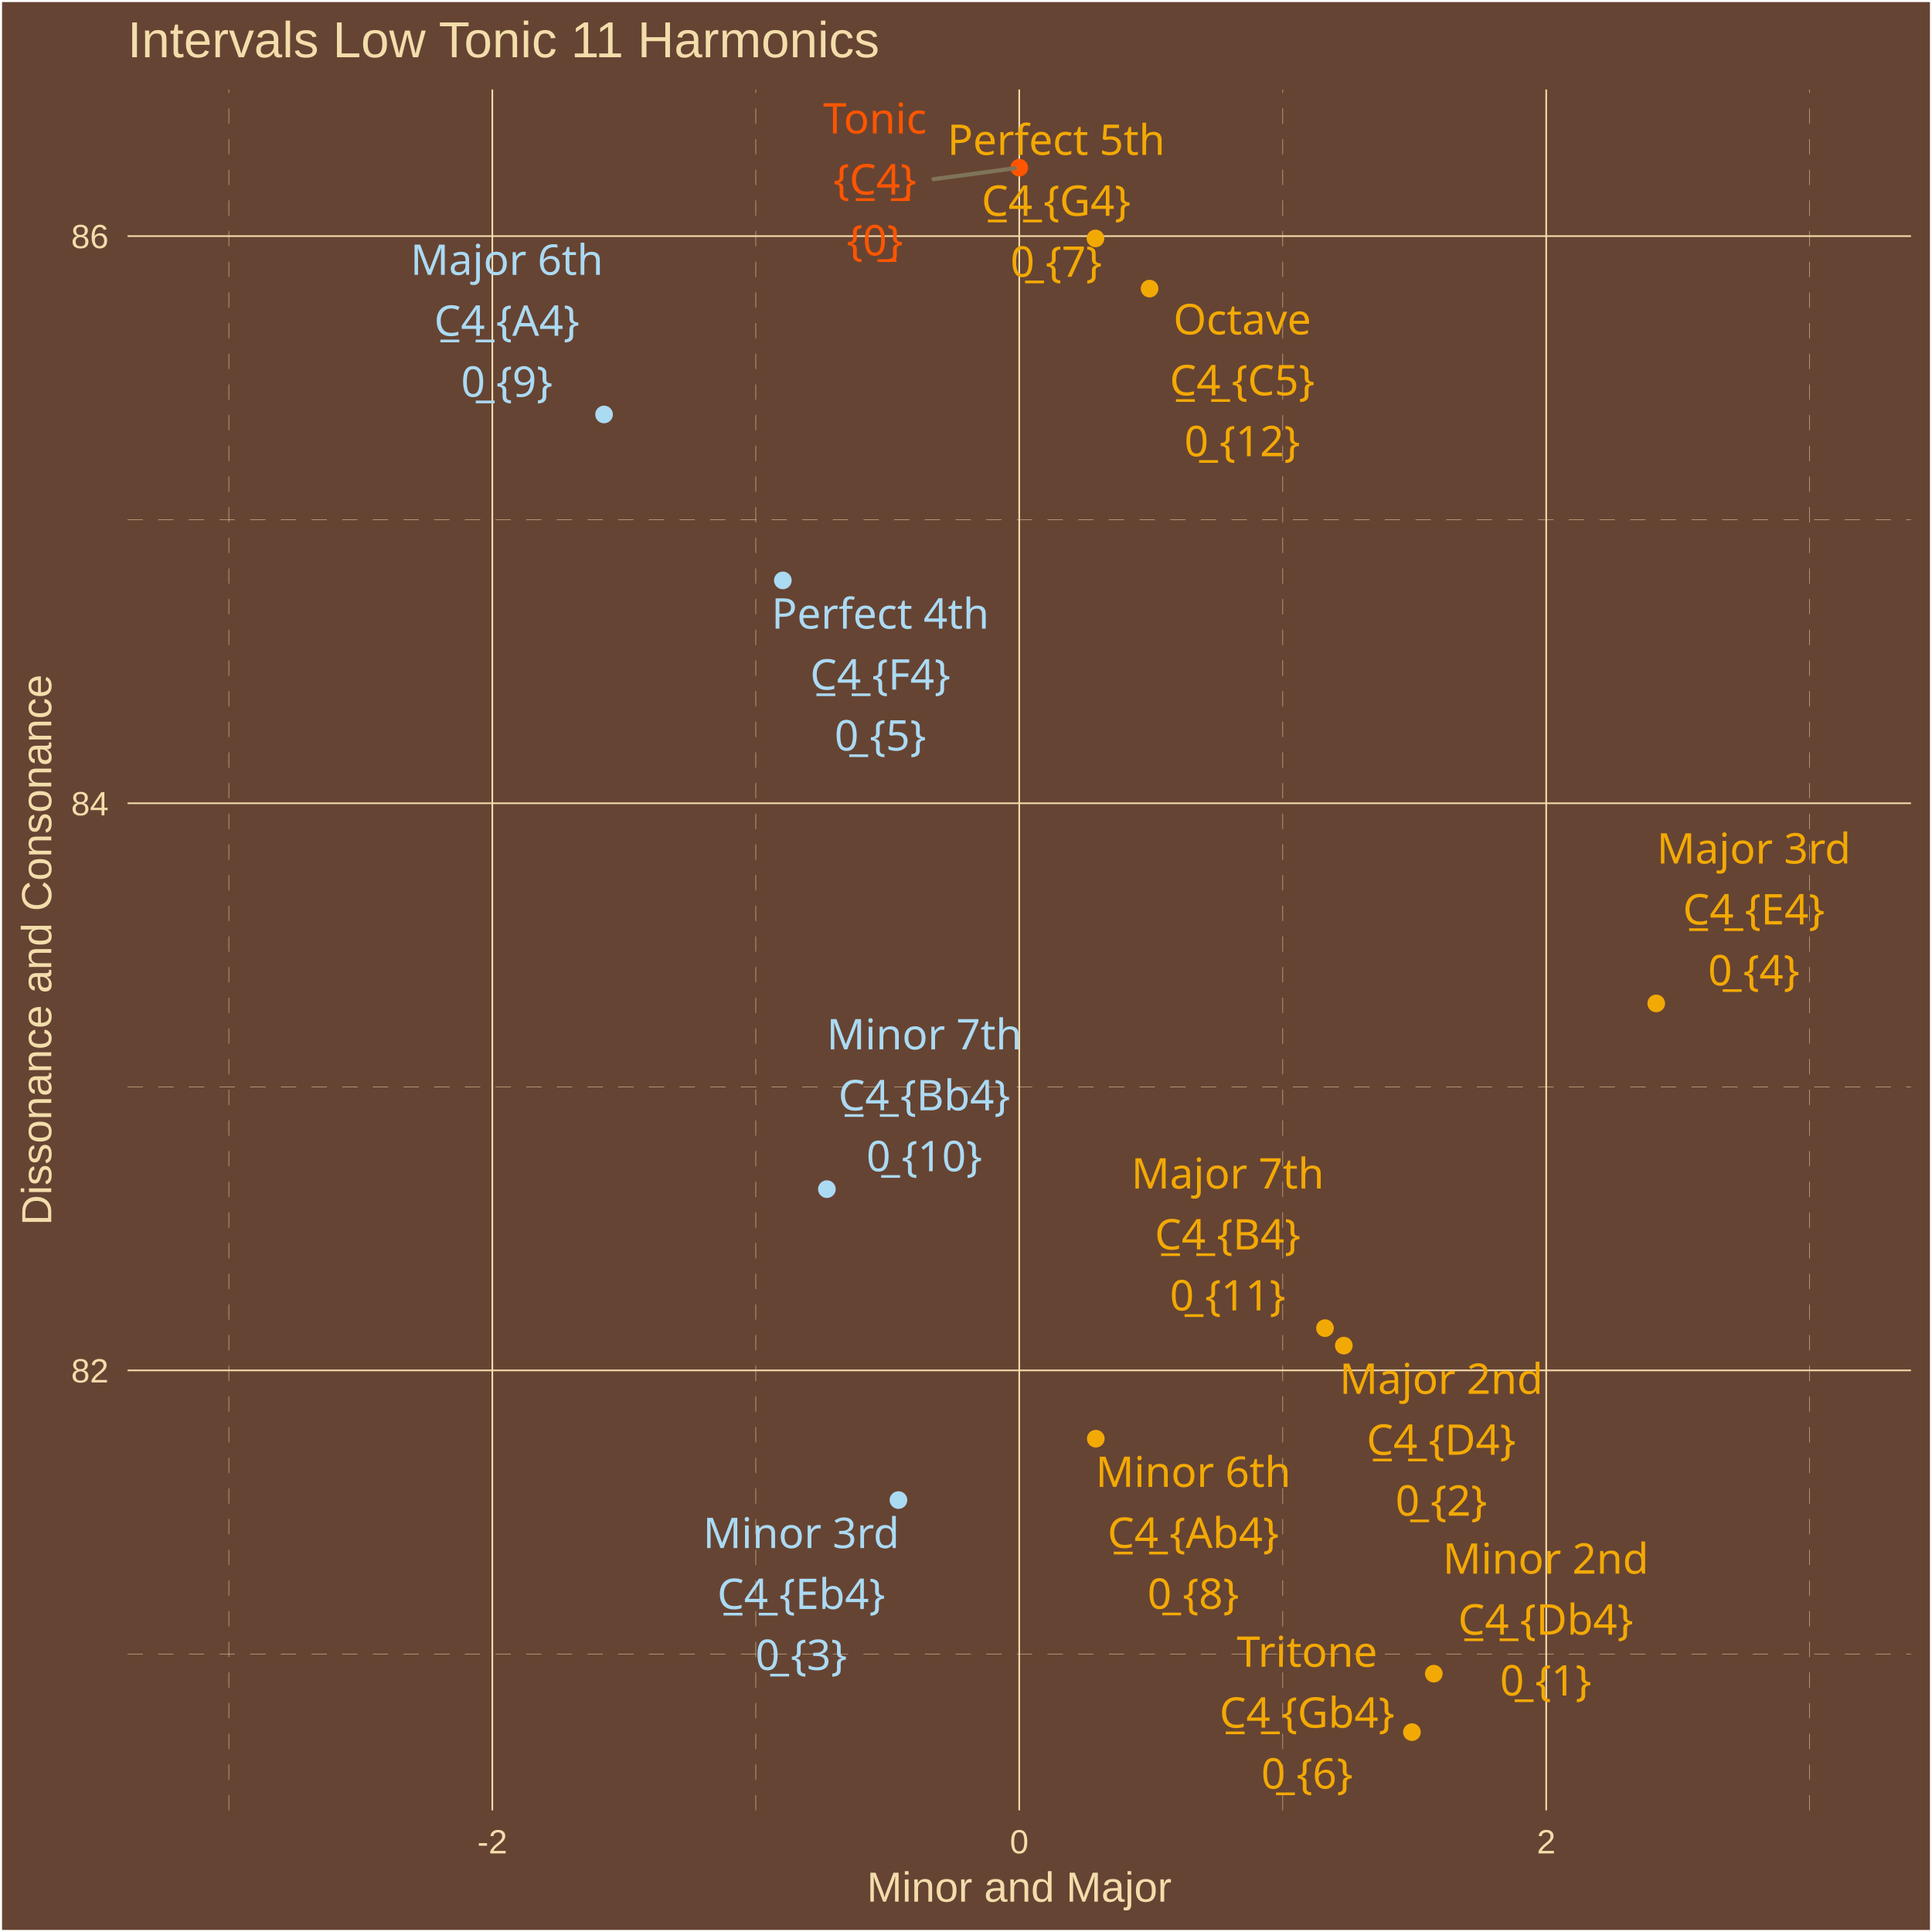
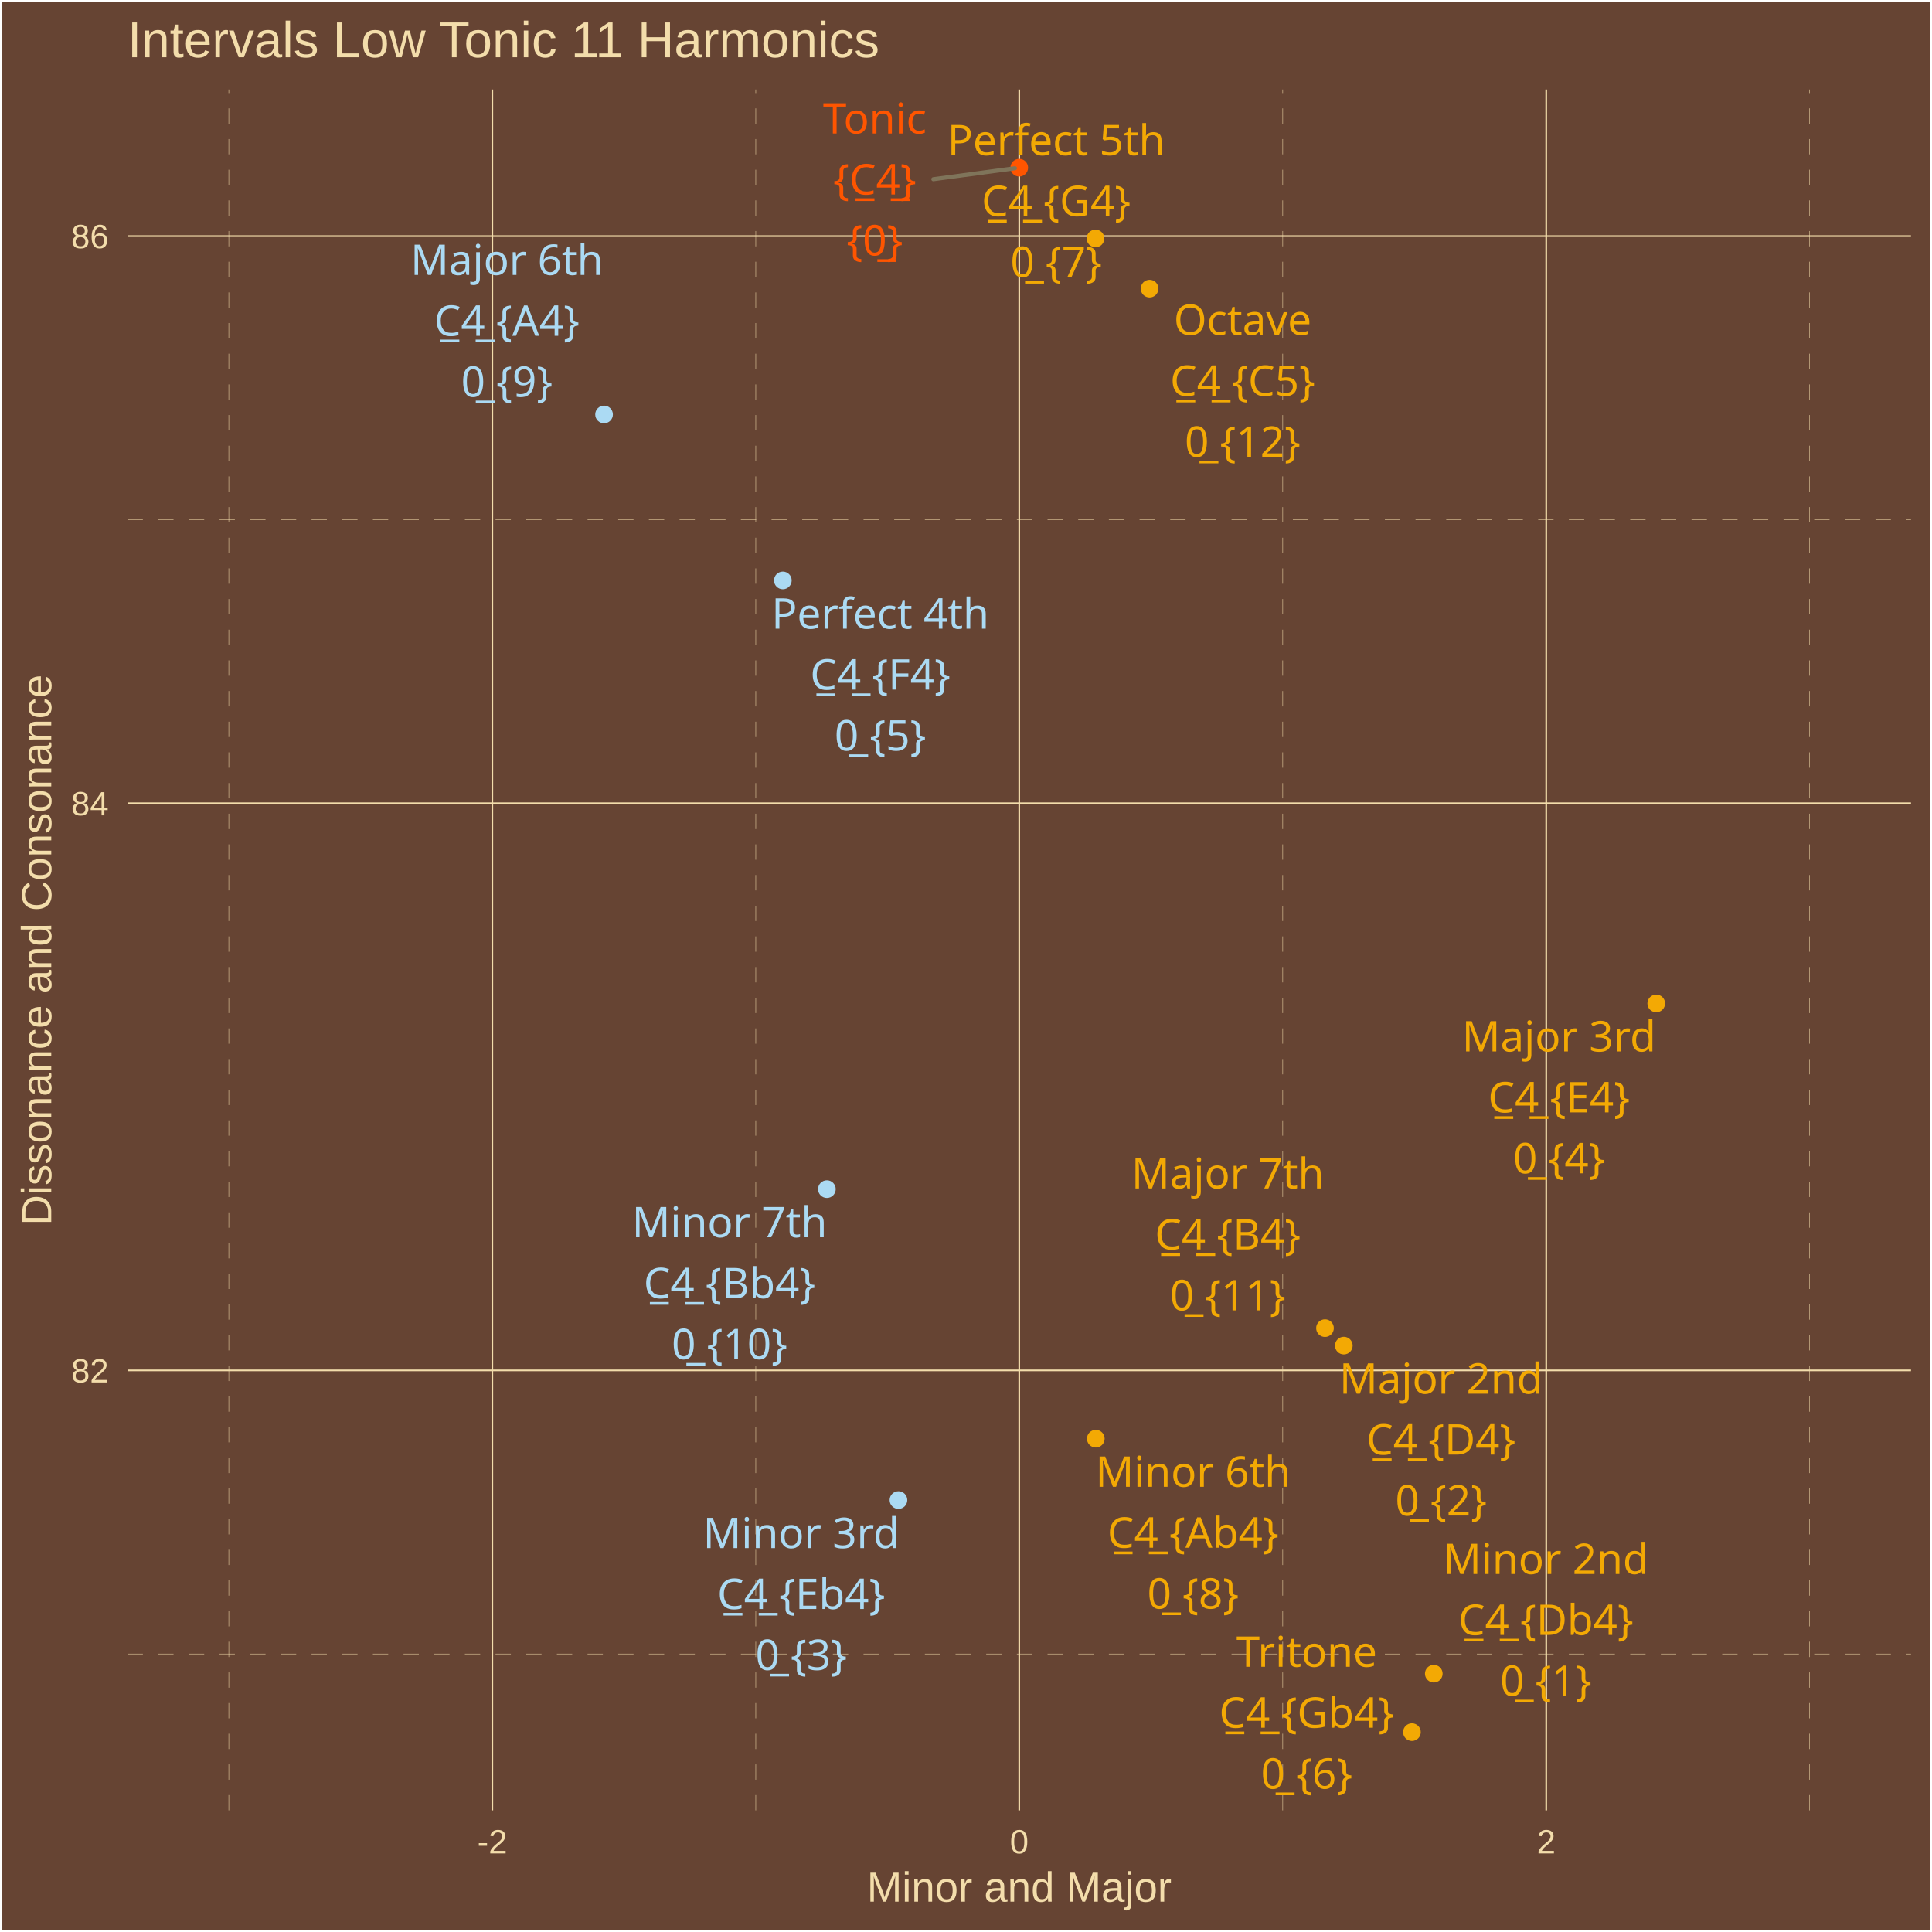
<svg xmlns="http://www.w3.org/2000/svg" class="svglite" width="504.00pt" height="504.00pt" viewBox="0 0 504.00 504.00">
  <defs>
    <style type="text/css">
    .svglite line, .svglite polyline, .svglite polygon, .svglite path, .svglite rect, .svglite circle {
      fill: none;
      stroke: #000000;
      stroke-linecap: round;
      stroke-linejoin: round;
      stroke-miterlimit: 10.00;
    }
    .svglite text {
      white-space: pre;
    }
  </style>
  </defs>
  <rect width="100%" height="100%" style="stroke: none; fill: #664433;" />
  <defs>
    <clipPath id="cpMC4wMHw1MDQuMDB8MC4wMHw1MDQuMDA=">
      <rect x="0.00" y="0.00" width="504.00" height="504.00" />
    </clipPath>
  </defs>
  <g clip-path="url(#cpMC4wMHw1MDQuMDB8MC4wMHw1MDQuMDA=)">
    <rect x="0.00" y="-0" width="504.00" height="504.00" style="stroke-width: 1.07; stroke: #FFFFFF; fill: #664433;" />
  </g>
  <defs>
    <clipPath id="cpMzMuMjd8NDk4LjUyfDIzLjM0fDQ3Mi4yNw==">
      <rect x="33.27" y="23.34" width="465.25" height="448.93" />
    </clipPath>
  </defs>
  <g clip-path="url(#cpMzMuMjd8NDk4LjUyfDIzLjM0fDQ3Mi4yNw==)">
    <rect x="33.27" y="23.34" width="465.25" height="448.93" style="stroke-width: 1.07; stroke: none; fill: #664433;" />
    <polyline points="33.27,431.46 498.52,431.46 " style="stroke-width: 0.11; stroke: #F3DDAB; stroke-dasharray: 4.00,4.00; stroke-linecap: butt;" />
    <polyline points="33.27,283.52 498.52,283.52 " style="stroke-width: 0.11; stroke: #F3DDAB; stroke-dasharray: 4.00,4.00; stroke-linecap: butt;" />
    <polyline points="33.27,135.57 498.52,135.57 " style="stroke-width: 0.11; stroke: #F3DDAB; stroke-dasharray: 4.00,4.00; stroke-linecap: butt;" />
    <polyline points="59.69,472.27 59.69,23.34 " style="stroke-width: 0.11; stroke: #F3DDAB; stroke-dasharray: 4.00,4.00; stroke-linecap: butt;" />
    <polyline points="197.16,472.27 197.16,23.34 " style="stroke-width: 0.11; stroke: #F3DDAB; stroke-dasharray: 4.00,4.00; stroke-linecap: butt;" />
    <polyline points="334.63,472.27 334.63,23.34 " style="stroke-width: 0.11; stroke: #F3DDAB; stroke-dasharray: 4.00,4.00; stroke-linecap: butt;" />
    <polyline points="472.09,472.27 472.09,23.34 " style="stroke-width: 0.11; stroke: #F3DDAB; stroke-dasharray: 4.00,4.00; stroke-linecap: butt;" />
    <polyline points="33.27,357.49 498.52,357.49 " style="stroke-width: 0.43; stroke: #F3DDAB; stroke-linecap: butt;" />
    <polyline points="33.27,209.54 498.52,209.54 " style="stroke-width: 0.43; stroke: #F3DDAB; stroke-linecap: butt;" />
    <polyline points="33.27,61.60 498.52,61.60 " style="stroke-width: 0.43; stroke: #F3DDAB; stroke-linecap: butt;" />
    <polyline points="128.43,472.27 128.43,23.34 " style="stroke-width: 0.43; stroke: #F3DDAB; stroke-linecap: butt;" />
    <polyline points="265.89,472.27 265.89,23.34 " style="stroke-width: 0.43; stroke: #F3DDAB; stroke-linecap: butt;" />
    <polyline points="403.36,472.27 403.36,23.34 " style="stroke-width: 0.43; stroke: #F3DDAB; stroke-linecap: butt;" />
    <circle cx="265.89" cy="43.74" r="1.95" style="stroke-width: 0.71; stroke: #FF5500; fill: #FF5500;" />
    <circle cx="374.03" cy="436.61" r="1.95" style="stroke-width: 0.71; stroke: #F3A904; fill: #F3A904;" />
    <circle cx="350.56" cy="351.03" r="1.95" style="stroke-width: 0.71; stroke: #F3A904; fill: #F3A904;" />
    <circle cx="234.38" cy="391.32" r="1.95" style="stroke-width: 0.71; stroke: #ABDAF3; fill: #ABDAF3;" />
    <circle cx="432.06" cy="261.76" r="1.95" style="stroke-width: 0.71; stroke: #F3A904; fill: #F3A904;" />
    <circle cx="204.22" cy="151.41" r="1.95" style="stroke-width: 0.71; stroke: #ABDAF3; fill: #ABDAF3;" />
    <circle cx="368.33" cy="451.86" r="1.95" style="stroke-width: 0.71; stroke: #F3A904; fill: #F3A904;" />
    <circle cx="285.78" cy="62.20" r="1.95" style="stroke-width: 0.71; stroke: #F3A904; fill: #F3A904;" />
    <circle cx="285.86" cy="375.31" r="1.95" style="stroke-width: 0.71; stroke: #F3A904; fill: #F3A904;" />
    <circle cx="157.58" cy="108.12" r="1.95" style="stroke-width: 0.71; stroke: #ABDAF3; fill: #ABDAF3;" />
    <circle cx="215.71" cy="310.21" r="1.95" style="stroke-width: 0.71; stroke: #ABDAF3; fill: #ABDAF3;" />
    <circle cx="345.65" cy="346.47" r="1.95" style="stroke-width: 0.71; stroke: #F3A904; fill: #F3A904;" />
    <circle cx="299.89" cy="75.29" r="1.95" style="stroke-width: 0.71; stroke: #F3A904; fill: #F3A904;" />
-     <line x1="243.51" y1="46.75" x2="264.76" y2="43.89" style="stroke-width: 1.07; stroke: #7F745A;" />
-     <text x="228.23" y="34.83" text-anchor="middle" style="font-size: 11.04px;fill: #FF5500; font-family: &quot;Arial Unicode MS&quot;;" textLength="26.97px" lengthAdjust="spacingAndGlyphs">Tonic</text>
-     <text x="228.23" y="50.73" text-anchor="middle" style="font-size: 11.04px;fill: #FF5500; font-family: &quot;Arial Unicode MS&quot;;" textLength="21.47px" lengthAdjust="spacingAndGlyphs">{C̲4̲}</text>
-     <text x="228.23" y="66.63" text-anchor="middle" style="font-size: 11.04px;fill: #FF5500; font-family: &quot;Arial Unicode MS&quot;;" textLength="13.51px" lengthAdjust="spacingAndGlyphs">{0̲}</text>
-     <text x="403.23" y="410.52" text-anchor="middle" style="font-size: 11.04px;fill: #F3A904; font-family: &quot;Arial Unicode MS&quot;;" textLength="49.05px" lengthAdjust="spacingAndGlyphs">Minor 2nd</text>
-     <text x="403.23" y="426.42" text-anchor="middle" style="font-size: 11.04px;fill: #F3A904; font-family: &quot;Arial Unicode MS&quot;;" textLength="44.77px" lengthAdjust="spacingAndGlyphs">C̲4̲ {Db4}</text>
-     <text x="403.23" y="442.31" text-anchor="middle" style="font-size: 11.04px;fill: #F3A904; font-family: &quot;Arial Unicode MS&quot;;" textLength="22.71px" lengthAdjust="spacingAndGlyphs">0̲ {1}</text>
-     <text x="375.97" y="363.61" text-anchor="middle" style="font-size: 11.04px;fill: #F3A904; font-family: &quot;Arial Unicode MS&quot;;" textLength="49.05px" lengthAdjust="spacingAndGlyphs">Major 2nd</text>
-     <text x="375.97" y="379.51" text-anchor="middle" style="font-size: 11.04px;fill: #F3A904; font-family: &quot;Arial Unicode MS&quot;;" textLength="38.64px" lengthAdjust="spacingAndGlyphs">C̲4̲ {D4}</text>
-     <text x="375.97" y="395.40" text-anchor="middle" style="font-size: 11.04px;fill: #F3A904; font-family: &quot;Arial Unicode MS&quot;;" textLength="22.71px" lengthAdjust="spacingAndGlyphs">0̲ {2}</text>
-     <text x="209.01" y="403.85" text-anchor="middle" style="font-size: 11.04px;fill: #ABDAF3; font-family: &quot;Arial Unicode MS&quot;;" textLength="46.58px" lengthAdjust="spacingAndGlyphs">Minor 3rd</text>
-     <text x="209.01" y="419.74" text-anchor="middle" style="font-size: 11.04px;fill: #ABDAF3; font-family: &quot;Arial Unicode MS&quot;;" textLength="44.16px" lengthAdjust="spacingAndGlyphs">C̲4̲ {Eb4}</text>
-     <text x="209.01" y="435.64" text-anchor="middle" style="font-size: 11.04px;fill: #ABDAF3; font-family: &quot;Arial Unicode MS&quot;;" textLength="22.71px" lengthAdjust="spacingAndGlyphs">0̲ {3}</text>
-     <text x="457.51" y="225.27" text-anchor="middle" style="font-size: 11.04px;fill: #F3A904; font-family: &quot;Arial Unicode MS&quot;;" textLength="46.58px" lengthAdjust="spacingAndGlyphs">Major 3rd</text>
-     <text x="457.51" y="241.16" text-anchor="middle" style="font-size: 11.04px;fill: #F3A904; font-family: &quot;Arial Unicode MS&quot;;" textLength="38.03px" lengthAdjust="spacingAndGlyphs">C̲4̲ {E4}</text>
-     <text x="457.51" y="257.06" text-anchor="middle" style="font-size: 11.04px;fill: #F3A904; font-family: &quot;Arial Unicode MS&quot;;" textLength="22.71px" lengthAdjust="spacingAndGlyphs">0̲ {4}</text>
+     <line x1="243.48" y1="46.75" x2="264.76" y2="43.89" style="stroke-width: 1.07; stroke: #7F745A;" />
+     <text x="228.19" y="34.83" text-anchor="middle" style="font-size: 11.04px;fill: #FF5500; font-family: &quot;Arial Unicode MS&quot;;" textLength="26.97px" lengthAdjust="spacingAndGlyphs">Tonic</text>
+     <text x="228.19" y="50.73" text-anchor="middle" style="font-size: 11.04px;fill: #FF5500; font-family: &quot;Arial Unicode MS&quot;;" textLength="21.47px" lengthAdjust="spacingAndGlyphs">{C̲4̲}</text>
+     <text x="228.19" y="66.63" text-anchor="middle" style="font-size: 11.04px;fill: #FF5500; font-family: &quot;Arial Unicode MS&quot;;" textLength="13.51px" lengthAdjust="spacingAndGlyphs">{0̲}</text>
+     <text x="403.27" y="410.61" text-anchor="middle" style="font-size: 11.04px;fill: #F3A904; font-family: &quot;Arial Unicode MS&quot;;" textLength="49.05px" lengthAdjust="spacingAndGlyphs">Minor 2nd</text>
+     <text x="403.27" y="426.50" text-anchor="middle" style="font-size: 11.04px;fill: #F3A904; font-family: &quot;Arial Unicode MS&quot;;" textLength="44.77px" lengthAdjust="spacingAndGlyphs">C̲4̲ {Db4}</text>
+     <text x="403.27" y="442.40" text-anchor="middle" style="font-size: 11.04px;fill: #F3A904; font-family: &quot;Arial Unicode MS&quot;;" textLength="22.71px" lengthAdjust="spacingAndGlyphs">0̲ {1}</text>
+     <text x="375.92" y="363.56" text-anchor="middle" style="font-size: 11.04px;fill: #F3A904; font-family: &quot;Arial Unicode MS&quot;;" textLength="49.05px" lengthAdjust="spacingAndGlyphs">Major 2nd</text>
+     <text x="375.92" y="379.45" text-anchor="middle" style="font-size: 11.04px;fill: #F3A904; font-family: &quot;Arial Unicode MS&quot;;" textLength="38.64px" lengthAdjust="spacingAndGlyphs">C̲4̲ {D4}</text>
+     <text x="375.92" y="395.35" text-anchor="middle" style="font-size: 11.04px;fill: #F3A904; font-family: &quot;Arial Unicode MS&quot;;" textLength="22.71px" lengthAdjust="spacingAndGlyphs">0̲ {2}</text>
+     <text x="209.00" y="403.85" text-anchor="middle" style="font-size: 11.04px;fill: #ABDAF3; font-family: &quot;Arial Unicode MS&quot;;" textLength="46.58px" lengthAdjust="spacingAndGlyphs">Minor 3rd</text>
+     <text x="209.00" y="419.75" text-anchor="middle" style="font-size: 11.04px;fill: #ABDAF3; font-family: &quot;Arial Unicode MS&quot;;" textLength="44.16px" lengthAdjust="spacingAndGlyphs">C̲4̲ {Eb4}</text>
+     <text x="209.00" y="435.64" text-anchor="middle" style="font-size: 11.04px;fill: #ABDAF3; font-family: &quot;Arial Unicode MS&quot;;" textLength="22.71px" lengthAdjust="spacingAndGlyphs">0̲ {3}</text>
+     <text x="406.68" y="274.29" text-anchor="middle" style="font-size: 11.04px;fill: #F3A904; font-family: &quot;Arial Unicode MS&quot;;" textLength="46.58px" lengthAdjust="spacingAndGlyphs">Major 3rd</text>
+     <text x="406.68" y="290.19" text-anchor="middle" style="font-size: 11.04px;fill: #F3A904; font-family: &quot;Arial Unicode MS&quot;;" textLength="38.03px" lengthAdjust="spacingAndGlyphs">C̲4̲ {E4}</text>
+     <text x="406.68" y="306.08" text-anchor="middle" style="font-size: 11.04px;fill: #F3A904; font-family: &quot;Arial Unicode MS&quot;;" textLength="22.71px" lengthAdjust="spacingAndGlyphs">0̲ {4}</text>
    <text x="229.64" y="163.99" text-anchor="middle" style="font-size: 11.04px;fill: #ABDAF3; font-family: &quot;Arial Unicode MS&quot;;" textLength="53.35px" lengthAdjust="spacingAndGlyphs">Perfect 4th</text>
    <text x="229.64" y="179.89" text-anchor="middle" style="font-size: 11.04px;fill: #ABDAF3; font-family: &quot;Arial Unicode MS&quot;;" textLength="37.41px" lengthAdjust="spacingAndGlyphs">C̲4̲ {F4}</text>
    <text x="229.64" y="195.79" text-anchor="middle" style="font-size: 11.04px;fill: #ABDAF3; font-family: &quot;Arial Unicode MS&quot;;" textLength="22.71px" lengthAdjust="spacingAndGlyphs">0̲ {5}</text>
-     <text x="340.96" y="434.81" text-anchor="middle" style="font-size: 11.04px;fill: #F3A904; font-family: &quot;Arial Unicode MS&quot;;" textLength="34.33px" lengthAdjust="spacingAndGlyphs">Tritone</text>
-     <text x="340.96" y="450.70" text-anchor="middle" style="font-size: 11.04px;fill: #F3A904; font-family: &quot;Arial Unicode MS&quot;;" textLength="45.39px" lengthAdjust="spacingAndGlyphs">C̲4̲ {Gb4}</text>
-     <text x="340.96" y="466.60" text-anchor="middle" style="font-size: 11.04px;fill: #F3A904; font-family: &quot;Arial Unicode MS&quot;;" textLength="22.71px" lengthAdjust="spacingAndGlyphs">0̲ {6}</text>
-     <text x="275.52" y="40.40" text-anchor="middle" style="font-size: 11.04px;fill: #F3A904; font-family: &quot;Arial Unicode MS&quot;;" textLength="53.35px" lengthAdjust="spacingAndGlyphs">Perfect 5th</text>
-     <text x="275.52" y="56.30" text-anchor="middle" style="font-size: 11.04px;fill: #F3A904; font-family: &quot;Arial Unicode MS&quot;;" textLength="39.25px" lengthAdjust="spacingAndGlyphs">C̲4̲ {G4}</text>
-     <text x="275.52" y="72.20" text-anchor="middle" style="font-size: 11.04px;fill: #F3A904; font-family: &quot;Arial Unicode MS&quot;;" textLength="22.71px" lengthAdjust="spacingAndGlyphs">0̲ {7}</text>
-     <text x="311.28" y="387.89" text-anchor="middle" style="font-size: 11.04px;fill: #F3A904; font-family: &quot;Arial Unicode MS&quot;;" textLength="45.98px" lengthAdjust="spacingAndGlyphs">Minor 6th</text>
-     <text x="311.28" y="403.79" text-anchor="middle" style="font-size: 11.04px;fill: #F3A904; font-family: &quot;Arial Unicode MS&quot;;" textLength="44.16px" lengthAdjust="spacingAndGlyphs">C̲4̲ {Ab4}</text>
-     <text x="311.28" y="419.69" text-anchor="middle" style="font-size: 11.04px;fill: #F3A904; font-family: &quot;Arial Unicode MS&quot;;" textLength="22.71px" lengthAdjust="spacingAndGlyphs">0̲ {8}</text>
-     <text x="132.21" y="71.70" text-anchor="middle" style="font-size: 11.04px;fill: #ABDAF3; font-family: &quot;Arial Unicode MS&quot;;" textLength="45.98px" lengthAdjust="spacingAndGlyphs">Major 6th</text>
-     <text x="132.21" y="87.60" text-anchor="middle" style="font-size: 11.04px;fill: #ABDAF3; font-family: &quot;Arial Unicode MS&quot;;" textLength="38.03px" lengthAdjust="spacingAndGlyphs">C̲4̲ {A4}</text>
-     <text x="132.21" y="103.50" text-anchor="middle" style="font-size: 11.04px;fill: #ABDAF3; font-family: &quot;Arial Unicode MS&quot;;" textLength="22.71px" lengthAdjust="spacingAndGlyphs">0̲ {9}</text>
-     <text x="241.12" y="273.75" text-anchor="middle" style="font-size: 11.04px;fill: #ABDAF3; font-family: &quot;Arial Unicode MS&quot;;" textLength="45.98px" lengthAdjust="spacingAndGlyphs">Minor 7th</text>
-     <text x="241.12" y="289.65" text-anchor="middle" style="font-size: 11.04px;fill: #ABDAF3; font-family: &quot;Arial Unicode MS&quot;;" textLength="44.16px" lengthAdjust="spacingAndGlyphs">C̲4̲ {Bb4}</text>
-     <text x="241.12" y="305.55" text-anchor="middle" style="font-size: 11.04px;fill: #ABDAF3; font-family: &quot;Arial Unicode MS&quot;;" textLength="28.84px" lengthAdjust="spacingAndGlyphs">0̲ {10}</text>
-     <text x="320.27" y="310.05" text-anchor="middle" style="font-size: 11.04px;fill: #F3A904; font-family: &quot;Arial Unicode MS&quot;;" textLength="45.98px" lengthAdjust="spacingAndGlyphs">Major 7th</text>
-     <text x="320.27" y="325.95" text-anchor="middle" style="font-size: 11.04px;fill: #F3A904; font-family: &quot;Arial Unicode MS&quot;;" textLength="38.03px" lengthAdjust="spacingAndGlyphs">C̲4̲ {B4}</text>
-     <text x="320.27" y="341.85" text-anchor="middle" style="font-size: 11.04px;fill: #F3A904; font-family: &quot;Arial Unicode MS&quot;;" textLength="28.84px" lengthAdjust="spacingAndGlyphs">0̲ {11}</text>
-     <text x="324.06" y="87.23" text-anchor="middle" style="font-size: 11.04px;fill: #F3A904; font-family: &quot;Arial Unicode MS&quot;;" textLength="34.95px" lengthAdjust="spacingAndGlyphs">Octave</text>
-     <text x="324.06" y="103.13" text-anchor="middle" style="font-size: 11.04px;fill: #F3A904; font-family: &quot;Arial Unicode MS&quot;;" textLength="38.64px" lengthAdjust="spacingAndGlyphs">C̲4̲ {C5}</text>
-     <text x="324.06" y="119.03" text-anchor="middle" style="font-size: 11.04px;fill: #F3A904; font-family: &quot;Arial Unicode MS&quot;;" textLength="28.84px" lengthAdjust="spacingAndGlyphs">0̲ {12}</text>
+     <text x="340.87" y="434.81" text-anchor="middle" style="font-size: 11.04px;fill: #F3A904; font-family: &quot;Arial Unicode MS&quot;;" textLength="34.33px" lengthAdjust="spacingAndGlyphs">Tritone</text>
+     <text x="340.87" y="450.71" text-anchor="middle" style="font-size: 11.04px;fill: #F3A904; font-family: &quot;Arial Unicode MS&quot;;" textLength="45.39px" lengthAdjust="spacingAndGlyphs">C̲4̲ {Gb4}</text>
+     <text x="340.87" y="466.61" text-anchor="middle" style="font-size: 11.04px;fill: #F3A904; font-family: &quot;Arial Unicode MS&quot;;" textLength="22.71px" lengthAdjust="spacingAndGlyphs">0̲ {6}</text>
+     <text x="275.51" y="40.48" text-anchor="middle" style="font-size: 11.04px;fill: #F3A904; font-family: &quot;Arial Unicode MS&quot;;" textLength="53.35px" lengthAdjust="spacingAndGlyphs">Perfect 5th</text>
+     <text x="275.51" y="56.37" text-anchor="middle" style="font-size: 11.04px;fill: #F3A904; font-family: &quot;Arial Unicode MS&quot;;" textLength="39.25px" lengthAdjust="spacingAndGlyphs">C̲4̲ {G4}</text>
+     <text x="275.51" y="72.27" text-anchor="middle" style="font-size: 11.04px;fill: #F3A904; font-family: &quot;Arial Unicode MS&quot;;" textLength="22.71px" lengthAdjust="spacingAndGlyphs">0̲ {7}</text>
+     <text x="311.23" y="387.85" text-anchor="middle" style="font-size: 11.04px;fill: #F3A904; font-family: &quot;Arial Unicode MS&quot;;" textLength="45.98px" lengthAdjust="spacingAndGlyphs">Minor 6th</text>
+     <text x="311.23" y="403.75" text-anchor="middle" style="font-size: 11.04px;fill: #F3A904; font-family: &quot;Arial Unicode MS&quot;;" textLength="44.16px" lengthAdjust="spacingAndGlyphs">C̲4̲ {Ab4}</text>
+     <text x="311.23" y="419.64" text-anchor="middle" style="font-size: 11.04px;fill: #F3A904; font-family: &quot;Arial Unicode MS&quot;;" textLength="22.71px" lengthAdjust="spacingAndGlyphs">0̲ {8}</text>
+     <text x="132.22" y="71.71" text-anchor="middle" style="font-size: 11.04px;fill: #ABDAF3; font-family: &quot;Arial Unicode MS&quot;;" textLength="45.98px" lengthAdjust="spacingAndGlyphs">Major 6th</text>
+     <text x="132.22" y="87.60" text-anchor="middle" style="font-size: 11.04px;fill: #ABDAF3; font-family: &quot;Arial Unicode MS&quot;;" textLength="38.03px" lengthAdjust="spacingAndGlyphs">C̲4̲ {A4}</text>
+     <text x="132.22" y="103.50" text-anchor="middle" style="font-size: 11.04px;fill: #ABDAF3; font-family: &quot;Arial Unicode MS&quot;;" textLength="22.71px" lengthAdjust="spacingAndGlyphs">0̲ {9}</text>
+     <text x="190.31" y="322.76" text-anchor="middle" style="font-size: 11.04px;fill: #ABDAF3; font-family: &quot;Arial Unicode MS&quot;;" textLength="45.98px" lengthAdjust="spacingAndGlyphs">Minor 7th</text>
+     <text x="190.31" y="338.66" text-anchor="middle" style="font-size: 11.04px;fill: #ABDAF3; font-family: &quot;Arial Unicode MS&quot;;" textLength="44.16px" lengthAdjust="spacingAndGlyphs">C̲4̲ {Bb4}</text>
+     <text x="190.31" y="354.56" text-anchor="middle" style="font-size: 11.04px;fill: #ABDAF3; font-family: &quot;Arial Unicode MS&quot;;" textLength="28.84px" lengthAdjust="spacingAndGlyphs">0̲ {10}</text>
+     <text x="320.28" y="310.04" text-anchor="middle" style="font-size: 11.04px;fill: #F3A904; font-family: &quot;Arial Unicode MS&quot;;" textLength="45.98px" lengthAdjust="spacingAndGlyphs">Major 7th</text>
+     <text x="320.28" y="325.94" text-anchor="middle" style="font-size: 11.04px;fill: #F3A904; font-family: &quot;Arial Unicode MS&quot;;" textLength="38.03px" lengthAdjust="spacingAndGlyphs">C̲4̲ {B4}</text>
+     <text x="320.28" y="341.83" text-anchor="middle" style="font-size: 11.04px;fill: #F3A904; font-family: &quot;Arial Unicode MS&quot;;" textLength="28.84px" lengthAdjust="spacingAndGlyphs">0̲ {11}</text>
+     <text x="324.16" y="87.36" text-anchor="middle" style="font-size: 11.04px;fill: #F3A904; font-family: &quot;Arial Unicode MS&quot;;" textLength="34.95px" lengthAdjust="spacingAndGlyphs">Octave</text>
+     <text x="324.16" y="103.26" text-anchor="middle" style="font-size: 11.04px;fill: #F3A904; font-family: &quot;Arial Unicode MS&quot;;" textLength="38.64px" lengthAdjust="spacingAndGlyphs">C̲4̲ {C5}</text>
+     <text x="324.16" y="119.16" text-anchor="middle" style="font-size: 11.04px;fill: #F3A904; font-family: &quot;Arial Unicode MS&quot;;" textLength="28.84px" lengthAdjust="spacingAndGlyphs">0̲ {12}</text>
  </g>
  <g clip-path="url(#cpMC4wMHw1MDQuMDB8MC4wMHw1MDQuMDA=)">
    <text x="28.34" y="360.64" text-anchor="end" style="font-size: 8.80px;fill: #F3DDAB; font-family: &quot;Arial&quot;;" textLength="9.79px" lengthAdjust="spacingAndGlyphs">82</text>
    <text x="28.34" y="212.70" text-anchor="end" style="font-size: 8.80px;fill: #F3DDAB; font-family: &quot;Arial&quot;;" textLength="9.79px" lengthAdjust="spacingAndGlyphs">84</text>
    <text x="28.34" y="64.75" text-anchor="end" style="font-size: 8.80px;fill: #F3DDAB; font-family: &quot;Arial&quot;;" textLength="9.79px" lengthAdjust="spacingAndGlyphs">86</text>
    <text x="128.43" y="483.50" text-anchor="middle" style="font-size: 8.80px;fill: #F3DDAB; font-family: &quot;Arial&quot;;" textLength="7.83px" lengthAdjust="spacingAndGlyphs">-2</text>
    <text x="265.89" y="483.50" text-anchor="middle" style="font-size: 8.80px;fill: #F3DDAB; font-family: &quot;Arial&quot;;" textLength="4.90px" lengthAdjust="spacingAndGlyphs">0</text>
    <text x="403.36" y="483.50" text-anchor="middle" style="font-size: 8.80px;fill: #F3DDAB; font-family: &quot;Arial&quot;;" textLength="4.90px" lengthAdjust="spacingAndGlyphs">2</text>
    <text x="265.89" y="496.09" text-anchor="middle" style="font-size: 11.00px;fill: #F3DDAB; font-family: &quot;Arial&quot;;" textLength="79.49px" lengthAdjust="spacingAndGlyphs">Minor and Major</text>
    <text transform="translate(13.37,247.80) rotate(-90)" text-anchor="middle" style="font-size: 11.00px;fill: #F3DDAB; font-family: &quot;Arial&quot;;" textLength="143.73px" lengthAdjust="spacingAndGlyphs">Dissonance and Consonance</text>
    <text x="33.27" y="14.94" style="font-size: 13.20px;fill: #F3DDAB; font-family: &quot;Arial&quot;;" textLength="198.68px" lengthAdjust="spacingAndGlyphs">Intervals Low Tonic 11 Harmonics</text>
  </g>
</svg>
